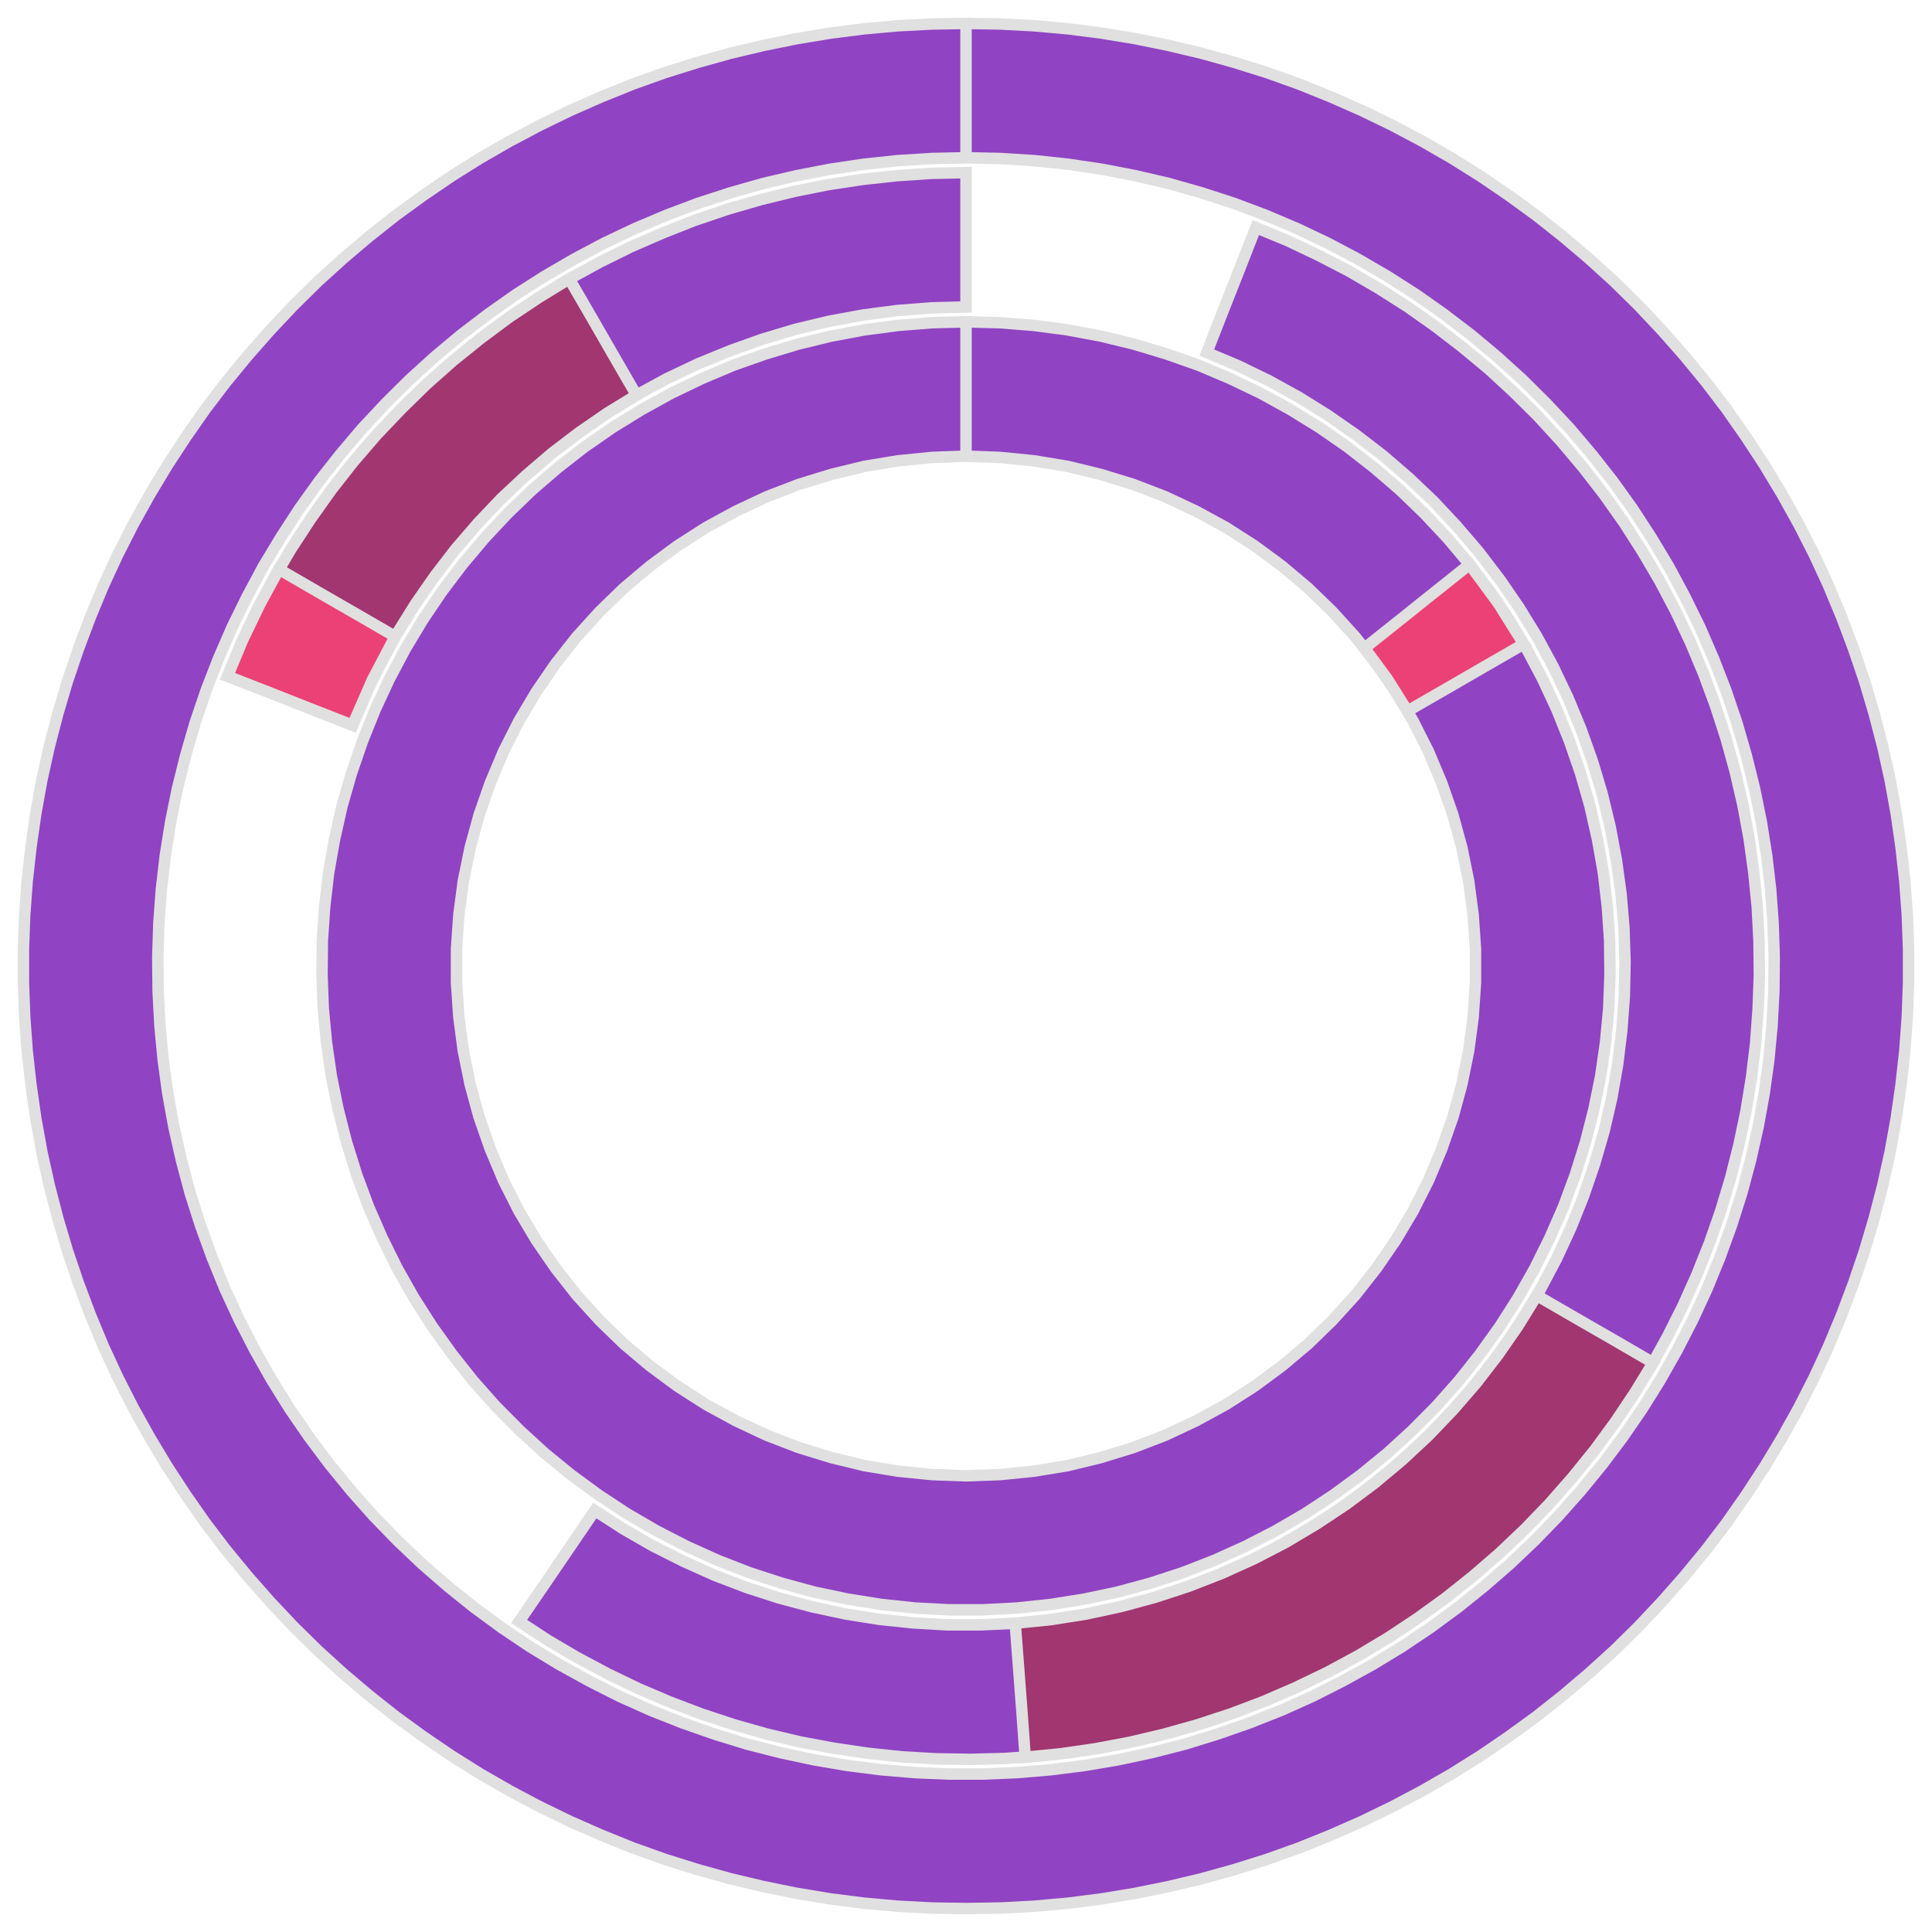
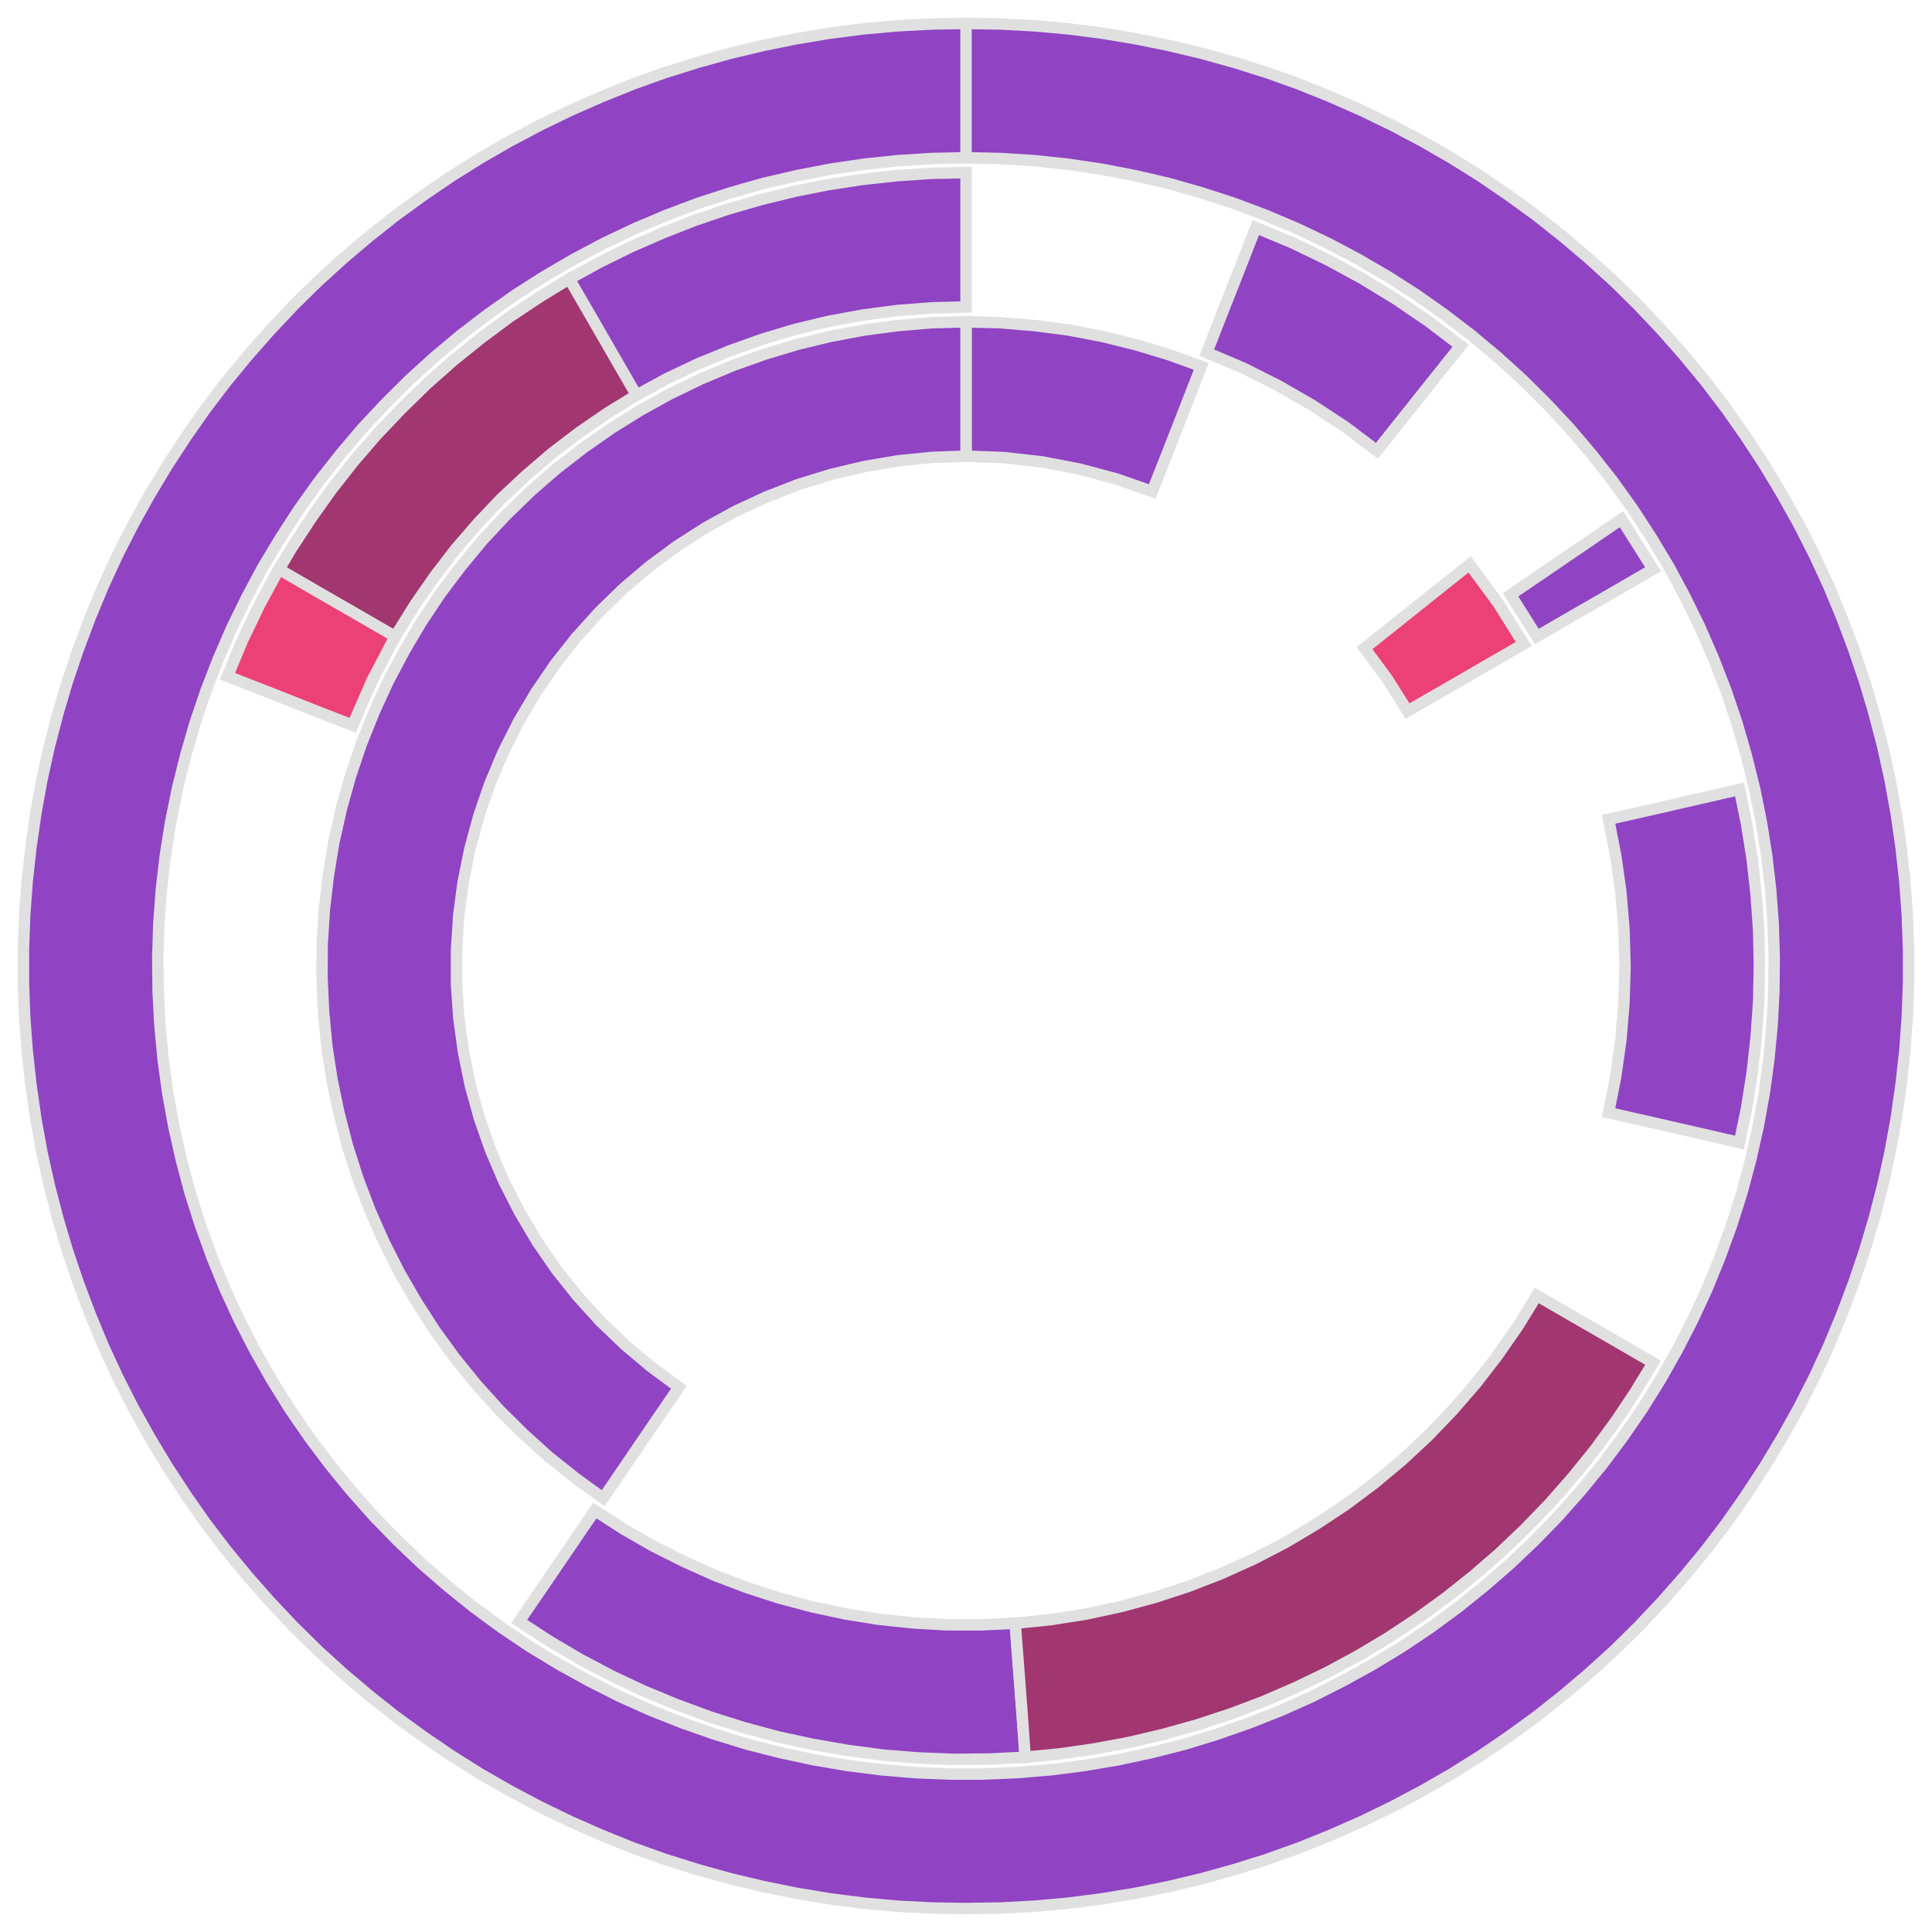
<svg xmlns="http://www.w3.org/2000/svg" class="svglite" width="108.00pt" height="108.00pt" viewBox="0 0 108.00 108.00">
  <defs>
    <style type="text/css">
    .svglite line, .svglite polyline, .svglite polygon, .svglite path, .svglite rect, .svglite circle {
      fill: none;
      stroke: #000000;
      stroke-linecap: round;
      stroke-linejoin: round;
      stroke-miterlimit: 10.00;
    }
    .svglite text {
      white-space: pre;
    }
  </style>
  </defs>
  <rect width="100%" height="100%" style="stroke: none; fill: none;" />
  <defs>
    <clipPath id="cpMC4wMHwxMDguMDB8MC4wMHwxMDguMDA=">
      <rect x="0.00" y="0.00" width="108.00" height="108.00" />
    </clipPath>
  </defs>
  <g clip-path="url(#cpMC4wMHwxMDguMDB8MC4wMHwxMDguMDA=)">
    <polygon points="54.00,8.82 54.00,6.31 54.00,3.81 54.00,1.31 52.10,1.34 50.20,1.44 48.30,1.61 46.42,1.85 44.54,2.16 42.67,2.54 40.82,2.98 38.99,3.49 37.17,4.06 35.38,4.70 33.62,5.41 31.87,6.18 30.16,7.01 28.48,7.90 26.83,8.85 25.22,9.86 23.65,10.93 22.11,12.05 20.62,13.23 19.17,14.46 17.76,15.74 16.40,17.08 15.10,18.46 13.84,19.89 12.63,21.36 11.48,22.87 10.39,24.43 9.35,26.02 8.37,27.65 7.44,29.32 6.58,31.01 5.78,32.74 5.05,34.50 4.38,36.28 3.77,38.08 3.23,39.90 2.75,41.75 2.34,43.60 2.00,45.48 1.73,47.36 1.52,49.25 1.38,51.15 1.31,53.05 1.31,54.95 1.38,56.85 1.52,58.75 1.73,60.64 2.00,62.52 2.34,64.40 2.75,66.25 3.23,68.10 3.77,69.92 4.38,71.72 5.05,73.50 5.78,75.26 6.58,76.99 7.44,78.68 8.37,80.35 9.35,81.98 10.39,83.57 11.48,85.13 12.63,86.64 13.84,88.11 15.10,89.54 16.40,90.92 17.76,92.26 19.17,93.54 20.62,94.77 22.11,95.95 23.65,97.07 25.22,98.14 26.83,99.15 28.48,100.10 30.16,100.99 31.87,101.82 33.62,102.59 35.38,103.30 37.17,103.94 38.99,104.51 40.82,105.02 42.67,105.46 44.54,105.84 46.42,106.15 48.30,106.39 50.20,106.56 52.10,106.66 54.00,106.69 55.90,106.66 57.80,106.56 59.70,106.39 61.58,106.15 63.46,105.84 65.33,105.46 67.18,105.02 69.01,104.51 70.83,103.94 72.62,103.30 74.38,102.59 76.13,101.82 77.84,100.99 79.52,100.10 81.17,99.15 82.78,98.14 84.35,97.07 85.89,95.95 87.38,94.77 88.83,93.54 90.24,92.26 91.60,90.92 92.90,89.54 94.16,88.11 95.37,86.64 96.52,85.13 97.61,83.57 98.65,81.98 99.63,80.35 100.56,78.68 101.42,76.99 102.22,75.26 102.95,73.50 103.62,71.72 104.23,69.92 104.77,68.10 105.25,66.25 105.66,64.40 106.00,62.52 106.27,60.64 106.48,58.75 106.62,56.85 106.69,54.95 106.69,53.05 106.62,51.15 106.48,49.25 106.27,47.36 106.00,45.48 105.66,43.60 105.25,41.75 104.77,39.90 104.23,38.08 103.62,36.28 102.95,34.50 102.22,32.74 101.42,31.01 100.56,29.32 99.63,27.65 98.65,26.02 97.61,24.43 96.52,22.87 95.37,21.36 94.16,19.89 92.90,18.46 91.60,17.08 90.24,15.74 88.83,14.46 87.38,13.23 85.89,12.05 84.35,10.93 82.78,9.86 81.17,8.85 79.52,7.90 77.84,7.01 76.13,6.18 74.38,5.41 72.62,4.70 70.83,4.06 69.01,3.49 67.18,2.98 65.33,2.54 63.46,2.16 61.58,1.85 59.70,1.61 57.80,1.44 55.90,1.34 54.00,1.31 54.00,3.81 54.00,6.31 54.00,8.82 55.90,8.86 57.81,8.98 59.70,9.18 61.59,9.46 63.46,9.82 65.31,10.25 67.14,10.77 68.96,11.36 70.74,12.03 72.49,12.77 74.22,13.59 75.90,14.48 77.55,15.44 79.15,16.46 80.71,17.56 82.23,18.72 83.69,19.94 85.10,21.22 86.45,22.56 87.75,23.95 88.98,25.40 90.16,26.90 91.27,28.45 92.31,30.05 93.29,31.68 94.19,33.36 95.03,35.07 95.79,36.82 96.48,38.60 97.09,40.40 97.62,42.23 98.08,44.08 98.46,45.95 98.76,47.83 98.98,49.72 99.12,51.62 99.18,53.52 99.16,55.43 99.06,57.33 98.88,59.23 98.62,61.12 98.28,62.99 97.86,64.85 97.37,66.69 96.79,68.51 96.14,70.30 95.42,72.06 94.62,73.79 93.75,75.48 92.81,77.14 91.80,78.76 90.72,80.33 89.58,81.85 88.37,83.33 87.11,84.75 85.78,86.12 84.40,87.43 82.96,88.68 81.48,89.87 79.94,91.00 78.36,92.06 76.73,93.05 75.06,93.97 73.36,94.83 71.62,95.61 69.85,96.31 68.05,96.94 66.23,97.50 64.39,97.97 62.52,98.37 60.64,98.69 58.75,98.93 56.86,99.09 54.95,99.17 53.05,99.17 51.14,99.09 49.25,98.93 47.36,98.69 45.48,98.37 43.61,97.97 41.77,97.50 39.95,96.94 38.15,96.31 36.38,95.61 34.64,94.83 32.94,93.97 31.27,93.05 29.64,92.06 28.06,91.00 26.52,89.87 25.04,88.68 23.60,87.43 22.22,86.12 20.89,84.75 19.63,83.33 18.42,81.85 17.28,80.33 16.20,78.76 15.19,77.14 14.25,75.48 13.38,73.79 12.58,72.06 11.86,70.30 11.21,68.51 10.63,66.69 10.14,64.85 9.72,62.99 9.38,61.12 9.12,59.23 8.94,57.33 8.84,55.43 8.82,53.52 8.88,51.62 9.02,49.72 9.24,47.83 9.54,45.95 9.92,44.08 10.38,42.23 10.91,40.40 11.52,38.60 12.21,36.82 12.97,35.07 13.81,33.36 14.71,31.68 15.69,30.05 16.73,28.45 17.84,26.90 19.02,25.40 20.25,23.95 21.55,22.56 22.90,21.22 24.31,19.94 25.77,18.72 27.29,17.56 28.85,16.46 30.45,15.44 32.10,14.48 33.78,13.59 35.51,12.77 37.26,12.03 39.04,11.36 40.86,10.77 42.69,10.25 44.54,9.82 46.41,9.46 48.30,9.18 50.19,8.98 52.10,8.86 54.00,8.82 " style="stroke-width: 0.64; stroke: #E0E0E0; stroke-linecap: butt; stroke-linejoin: miter; fill: #9043C3;" />
-     <polygon points="54.00,25.50 54.00,23.00 54.00,20.50 54.00,17.99 52.10,18.04 50.20,18.19 48.32,18.44 46.45,18.79 44.60,19.24 42.78,19.79 40.99,20.42 39.24,21.16 37.53,21.98 35.86,22.90 34.24,23.90 32.68,24.98 31.18,26.15 29.74,27.39 28.37,28.71 27.07,30.10 25.85,31.55 24.70,33.07 23.64,34.64 22.66,36.27 21.77,37.95 20.97,39.67 20.26,41.44 19.64,43.24 19.12,45.06 18.70,46.92 18.37,48.79 18.15,50.68 18.02,52.57 18.00,54.48 18.07,56.37 18.25,58.27 18.52,60.15 18.90,62.01 19.37,63.85 19.94,65.67 20.60,67.45 21.36,69.19 22.20,70.89 23.14,72.55 24.16,74.15 25.27,75.70 26.45,77.19 27.71,78.61 29.05,79.96 30.45,81.24 31.92,82.44 33.46,83.57 35.04,84.61 36.69,85.57 38.38,86.44 40.11,87.22 41.88,87.91 43.69,88.50 45.53,89.00 47.38,89.39 49.26,89.69 51.15,89.89 53.05,89.99 54.95,89.99 56.85,89.89 58.74,89.69 60.62,89.39 62.47,89.00 64.31,88.50 66.12,87.91 67.89,87.22 69.62,86.44 71.31,85.57 72.96,84.61 74.54,83.57 76.08,82.44 77.55,81.24 78.95,79.96 80.29,78.61 81.55,77.19 82.73,75.70 83.84,74.15 84.86,72.55 85.80,70.89 86.64,69.19 87.40,67.45 88.06,65.67 88.63,63.85 89.10,62.01 89.48,60.15 89.75,58.27 89.93,56.37 90.00,54.48 89.98,52.57 89.85,50.68 89.63,48.79 89.30,46.92 88.88,45.06 88.36,43.24 87.74,41.44 87.03,39.67 86.23,37.95 85.34,36.27 84.36,34.64 83.30,33.07 82.15,31.55 80.93,30.10 79.63,28.71 78.26,27.39 76.82,26.15 75.32,24.98 73.76,23.90 72.14,22.90 70.47,21.98 68.76,21.16 67.01,20.42 65.22,19.79 63.40,19.24 61.55,18.79 59.68,18.44 57.80,18.19 55.90,18.04 54.00,17.99 54.00,20.50 54.00,23.00 54.00,25.50 55.90,25.57 57.80,25.76 59.68,26.07 61.53,26.52 63.35,27.08 65.12,27.76 66.85,28.57 68.52,29.48 70.13,30.51 71.66,31.64 73.12,32.87 74.48,34.19 75.76,35.60 76.94,37.10 78.02,38.67 78.99,40.30 79.85,42.00 80.59,43.76 81.22,45.56 81.72,47.39 82.10,49.26 82.35,51.15 82.48,53.05 82.48,54.95 82.35,56.85 82.10,58.74 81.72,60.61 81.22,62.44 80.59,64.24 79.85,66.00 78.99,67.70 78.02,69.33 76.94,70.90 75.76,72.40 74.48,73.81 73.12,75.13 71.66,76.36 70.13,77.49 68.52,78.52 66.85,79.43 65.12,80.24 63.35,80.92 61.53,81.48 59.68,81.93 57.80,82.24 55.90,82.43 54.00,82.50 52.10,82.43 50.20,82.24 48.32,81.93 46.47,81.48 44.65,80.92 42.88,80.24 41.15,79.43 39.48,78.52 37.87,77.49 36.34,76.36 34.88,75.13 33.52,73.81 32.24,72.40 31.06,70.90 29.98,69.33 29.01,67.70 28.15,66.00 27.41,64.24 26.78,62.44 26.28,60.61 25.90,58.74 25.65,56.85 25.52,54.95 25.52,53.05 25.65,51.15 25.90,49.26 26.28,47.39 26.78,45.56 27.41,43.76 28.15,42.00 29.01,40.30 29.98,38.67 31.06,37.10 32.24,35.60 33.52,34.19 34.88,32.87 36.34,31.64 37.87,30.51 39.48,29.48 41.15,28.57 42.88,27.76 44.65,27.08 46.47,26.52 48.32,26.07 50.20,25.76 52.10,25.57 54.00,25.50 " style="stroke-width: 0.64; stroke: #E0E0E0; stroke-linecap: butt; stroke-linejoin: miter; fill: #9043C3;" />
-     <polygon points="33.25,84.44 31.84,86.51 30.43,88.58 29.02,90.64 30.62,91.69 32.27,92.66 33.96,93.56 35.68,94.39 37.44,95.14 39.23,95.82 41.05,96.42 42.89,96.94 44.75,97.38 46.63,97.73 48.53,98.01 50.43,98.21 52.34,98.32 54.26,98.35 56.17,98.30 58.08,98.16 59.98,97.95 61.87,97.65 63.74,97.27 65.60,96.81 67.44,96.27 69.25,95.65 71.03,94.95 72.78,94.18 74.50,93.33 76.18,92.41 77.81,91.42 79.40,90.35 80.95,89.22 82.44,88.03 83.88,86.77 85.27,85.45 86.60,84.07 87.86,82.64 89.07,81.15 90.21,79.61 91.28,78.03 92.28,76.40 93.21,74.72 94.07,73.01 94.85,71.27 95.56,69.49 96.19,67.68 96.74,65.85 97.21,63.99 97.60,62.12 97.91,60.23 98.14,58.33 98.28,56.42 98.35,54.51 98.33,52.60 98.23,50.69 98.04,48.78 97.78,46.89 97.43,45.00 97.00,43.14 96.49,41.29 95.90,39.47 95.24,37.68 94.50,35.91 93.68,34.18 92.79,32.49 91.82,30.84 90.79,29.23 89.68,27.66 88.51,26.15 87.28,24.69 85.99,23.28 84.63,21.93 83.22,20.63 81.75,19.41 80.23,18.24 78.67,17.14 77.05,16.11 75.40,15.15 73.70,14.27 71.97,13.45 70.20,12.72 69.29,15.05 68.37,17.38 67.46,19.71 69.22,20.45 70.93,21.28 72.60,22.20 74.22,23.21 75.79,24.30 77.30,25.46 78.75,26.71 80.13,28.02 81.43,29.41 82.67,30.86 83.83,32.38 84.91,33.95 85.91,35.58 86.82,37.26 87.64,38.98 88.37,40.74 89.01,42.53 89.56,44.36 90.01,46.22 90.36,48.09 90.62,49.98 90.78,51.88 90.84,53.79 90.80,55.70 90.66,57.60 90.43,59.49 90.10,61.37 89.67,63.23 89.14,65.06 88.52,66.87 87.81,68.64 87.01,70.37 86.12,72.05 85.14,73.69 84.08,75.28 82.94,76.80 81.72,78.27 80.42,79.67 79.06,81.01 77.63,82.27 76.13,83.45 74.58,84.56 72.97,85.58 71.31,86.52 69.60,87.37 67.85,88.14 66.07,88.81 64.25,89.39 62.40,89.87 60.54,90.26 58.65,90.55 56.75,90.74 54.85,90.83 52.94,90.83 51.04,90.72 49.14,90.52 47.26,90.22 45.39,89.82 43.55,89.33 41.73,88.74 39.95,88.06 38.21,87.28 36.50,86.42 34.85,85.47 33.25,84.44 " style="stroke-width: 0.64; stroke: #E0E0E0; stroke-linecap: butt; stroke-linejoin: miter; fill: #9043C3;" />
+     <polygon points="76.97,25.20 78.53,23.24 80.09,21.28 81.65,19.33 79.89,17.99 78.06,16.74 76.18,15.59 74.23,14.53 72.24,13.57 70.20,12.72 69.29,15.05 68.37,17.38 67.46,19.71 69.49,20.57 71.46,21.56 73.37,22.66 75.21,23.87 76.97,25.20 " style="stroke-width: 0.64; stroke: #E0E0E0; stroke-linecap: butt; stroke-linejoin: miter; fill: #9043C3;" />
+     <polygon points="85.91,35.58 88.07,34.33 90.24,33.08 92.41,31.82 90.64,29.02 88.58,30.43 86.51,31.84 84.44,33.25 85.91,35.58 " style="stroke-width: 0.64; stroke: #E0E0E0; stroke-linecap: butt; stroke-linejoin: miter; fill: #9043C3;" />
+     <polygon points="89.92,62.20 92.36,62.75 94.80,63.31 97.24,63.87 97.64,61.92 97.95,59.95 98.17,57.98 98.31,55.99 98.35,54.00 98.31,52.01 98.17,50.02 97.95,48.05 97.64,46.08 97.24,44.13 94.80,44.69 92.36,45.25 89.92,45.80 90.32,47.83 90.61,49.88 90.78,51.93 90.84,54.00 90.78,56.07 90.61,58.12 90.32,60.17 89.92,62.20 " style="stroke-width: 0.64; stroke: #E0E0E0; stroke-linecap: butt; stroke-linejoin: miter; fill: #9043C3;" />
+     <polygon points="72.42,85.91 73.67,88.07 74.92,90.24 76.18,92.41 77.88,91.37 79.53,90.27 81.13,89.08 82.68,87.83 84.17,86.51 85.59,85.12 86.96,83.68 88.26,82.17 89.49,80.60 90.64,78.98 88.58,77.57 86.51,76.16 84.44,74.75 83.23,76.43 81.92,78.03 80.53,79.56 79.06,81.01 77.50,82.37 75.88,83.64 74.18,84.82 72.42,85.91 " style="stroke-width: 0.64; stroke: #E0E0E0; stroke-linecap: butt; stroke-linejoin: miter; fill: #9043C3;" />
+     <polygon points="33.25,84.44 31.84,86.51 30.43,88.58 29.02,90.64 30.69,91.73 32.40,92.74 34.16,93.67 35.96,94.52 37.80,95.28 39.67,95.97 41.56,96.57 43.49,97.09 45.43,97.51 47.39,97.85 49.36,98.11 51.35,98.27 53.34,98.35 55.33,98.33 57.31,98.23 57.13,95.73 56.94,93.23 56.75,90.74 54.85,90.83 52.94,90.83 51.04,90.72 49.14,90.52 47.26,90.22 45.39,89.82 43.55,89.33 41.73,88.74 39.95,88.06 38.21,87.28 36.50,86.42 34.85,85.47 33.25,84.44 " style="stroke-width: 0.64; stroke: #E0E0E0; stroke-linecap: butt; stroke-linejoin: miter; fill: #9043C3;" />
    <polygon points="54.00,17.16 54.00,14.66 54.00,12.15 54.00,9.65 52.07,9.69 50.13,9.82 48.21,10.03 46.30,10.32 44.40,10.70 42.52,11.16 40.66,11.70 38.83,12.32 37.03,13.03 35.26,13.80 33.52,14.66 31.82,15.59 30.17,16.60 28.56,17.67 27.00,18.81 25.49,20.03 24.04,21.30 22.64,22.64 21.30,24.04 20.03,25.49 18.81,27.00 17.67,28.56 16.60,30.17 15.59,31.82 17.76,33.08 19.93,34.33 22.09,35.58 23.10,33.93 24.20,32.35 25.37,30.82 26.62,29.35 27.95,27.95 29.35,26.62 30.82,25.37 32.35,24.20 33.93,23.10 35.58,22.09 37.27,21.17 39.02,20.34 40.80,19.61 42.62,18.96 44.46,18.41 46.34,17.96 48.24,17.61 50.15,17.36 52.07,17.21 54.00,17.16 " style="stroke-width: 0.64; stroke: #E0E0E0; stroke-linecap: butt; stroke-linejoin: miter; fill: #9043C3;" />
+     <polygon points="64.41,27.47 65.33,25.14 66.24,22.81 67.15,20.48 65.35,19.83 63.50,19.27 61.64,18.81 59.75,18.45 57.84,18.20 55.92,18.04 54.00,17.99 54.00,20.50 54.00,23.00 54.00,25.50 56.13,25.58 58.25,25.82 60.34,26.22 62.40,26.77 64.41,27.47 " style="stroke-width: 0.64; stroke: #E0E0E0; stroke-linecap: butt; stroke-linejoin: miter; fill: #9043C3;" />
+     <polygon points="54.00,25.50 54.00,23.00 54.00,20.50 54.00,17.99 52.09,18.04 50.19,18.20 48.30,18.45 46.43,18.80 44.57,19.25 42.75,19.80 40.95,20.44 39.19,21.18 37.47,22.01 35.80,22.93 34.18,23.94 32.62,25.03 31.11,26.20 29.67,27.45 28.30,28.78 27.00,30.17 25.78,31.64 24.63,33.16 23.57,34.75 22.60,36.39 21.71,38.07 20.91,39.81 20.20,41.58 19.59,43.39 19.08,45.22 18.66,47.09 18.35,48.97 18.13,50.86 18.01,52.77 18.00,54.67 18.09,56.58 18.27,58.48 18.56,60.36 18.95,62.23 19.43,64.08 20.01,65.89 20.69,67.68 21.46,69.42 22.32,71.12 23.28,72.78 24.31,74.38 25.43,75.92 26.63,77.40 27.91,78.82 29.26,80.16 30.68,81.44 32.17,82.63 33.72,83.75 35.13,81.68 36.54,79.61 37.95,77.55 36.41,76.42 34.95,75.19 33.57,73.87 32.29,72.46 31.10,70.97 30.02,69.40 29.05,67.76 28.18,66.06 27.43,64.31 26.80,62.51 26.29,60.67 25.91,58.80 25.65,56.91 25.52,55.01 25.52,53.10 25.64,51.20 25.89,49.31 26.27,47.44 26.77,45.60 27.39,43.80 28.13,42.04 28.99,40.34 29.96,38.70 31.04,37.12 32.22,35.63 33.50,34.21 34.87,32.88 36.32,31.65 37.85,30.52 39.46,29.49 41.13,28.57 42.86,27.77 44.64,27.08 46.46,26.52 48.32,26.08 50.20,25.76 52.09,25.57 54.00,25.50 " style="stroke-width: 0.64; stroke: #E0E0E0; stroke-linecap: butt; stroke-linejoin: miter; fill: #9043C3;" />
    <polygon points="56.75,90.74 56.94,93.23 57.13,95.73 57.31,98.23 59.27,98.04 61.21,97.76 63.13,97.40 65.04,96.95 66.93,96.42 68.79,95.81 70.62,95.12 72.42,94.34 74.19,93.49 75.91,92.56 77.60,91.55 79.23,90.47 80.82,89.32 82.35,88.10 83.83,86.82 85.25,85.47 86.61,84.06 87.91,82.58 89.14,81.06 90.30,79.48 91.39,77.85 92.41,76.18 90.24,74.92 88.07,73.67 85.91,72.42 84.86,74.12 83.73,75.75 82.51,77.33 81.21,78.83 79.83,80.27 78.38,81.62 76.85,82.90 75.26,84.09 73.60,85.19 71.89,86.21 70.12,87.13 68.31,87.95 66.46,88.67 64.57,89.29 62.65,89.81 60.70,90.23 58.73,90.54 56.75,90.74 " style="stroke-width: 0.64; stroke: #E0E0E0; stroke-linecap: butt; stroke-linejoin: miter; fill: #A13670;" />
    <polygon points="35.58,22.09 34.33,19.93 33.08,17.76 31.82,15.59 30.12,16.63 28.47,17.73 26.87,18.92 25.32,20.17 23.83,21.49 22.41,22.88 21.04,24.32 19.74,25.83 18.51,27.40 17.36,29.02 16.27,30.69 15.26,32.40 14.33,34.16 13.48,35.96 12.72,37.80 15.05,38.71 17.38,39.63 19.71,40.54 20.45,38.78 21.28,37.07 22.20,35.40 23.21,33.78 24.30,32.21 25.46,30.70 26.71,29.25 28.02,27.87 29.41,26.57 30.86,25.33 32.38,24.17 33.95,23.09 35.58,22.09 " style="stroke-width: 0.64; stroke: #E0E0E0; stroke-linecap: butt; stroke-linejoin: miter; fill: #A13670;" />
    <polygon points="78.68,39.75 80.85,38.50 83.01,37.25 85.18,36.00 83.75,33.72 82.15,31.55 80.19,33.11 78.24,34.67 76.28,36.23 77.55,37.95 78.68,39.75 " style="stroke-width: 0.64; stroke: #E0E0E0; stroke-linecap: butt; stroke-linejoin: miter; fill: #EC4176;" />
    <polygon points="22.09,35.58 19.93,34.33 17.76,33.08 15.59,31.82 14.53,33.77 13.57,35.76 12.72,37.80 15.05,38.71 17.38,39.63 19.71,40.54 20.81,38.02 22.09,35.58 " style="stroke-width: 0.64; stroke: #E0E0E0; stroke-linecap: butt; stroke-linejoin: miter; fill: #EC4176;" />
  </g>
</svg>
